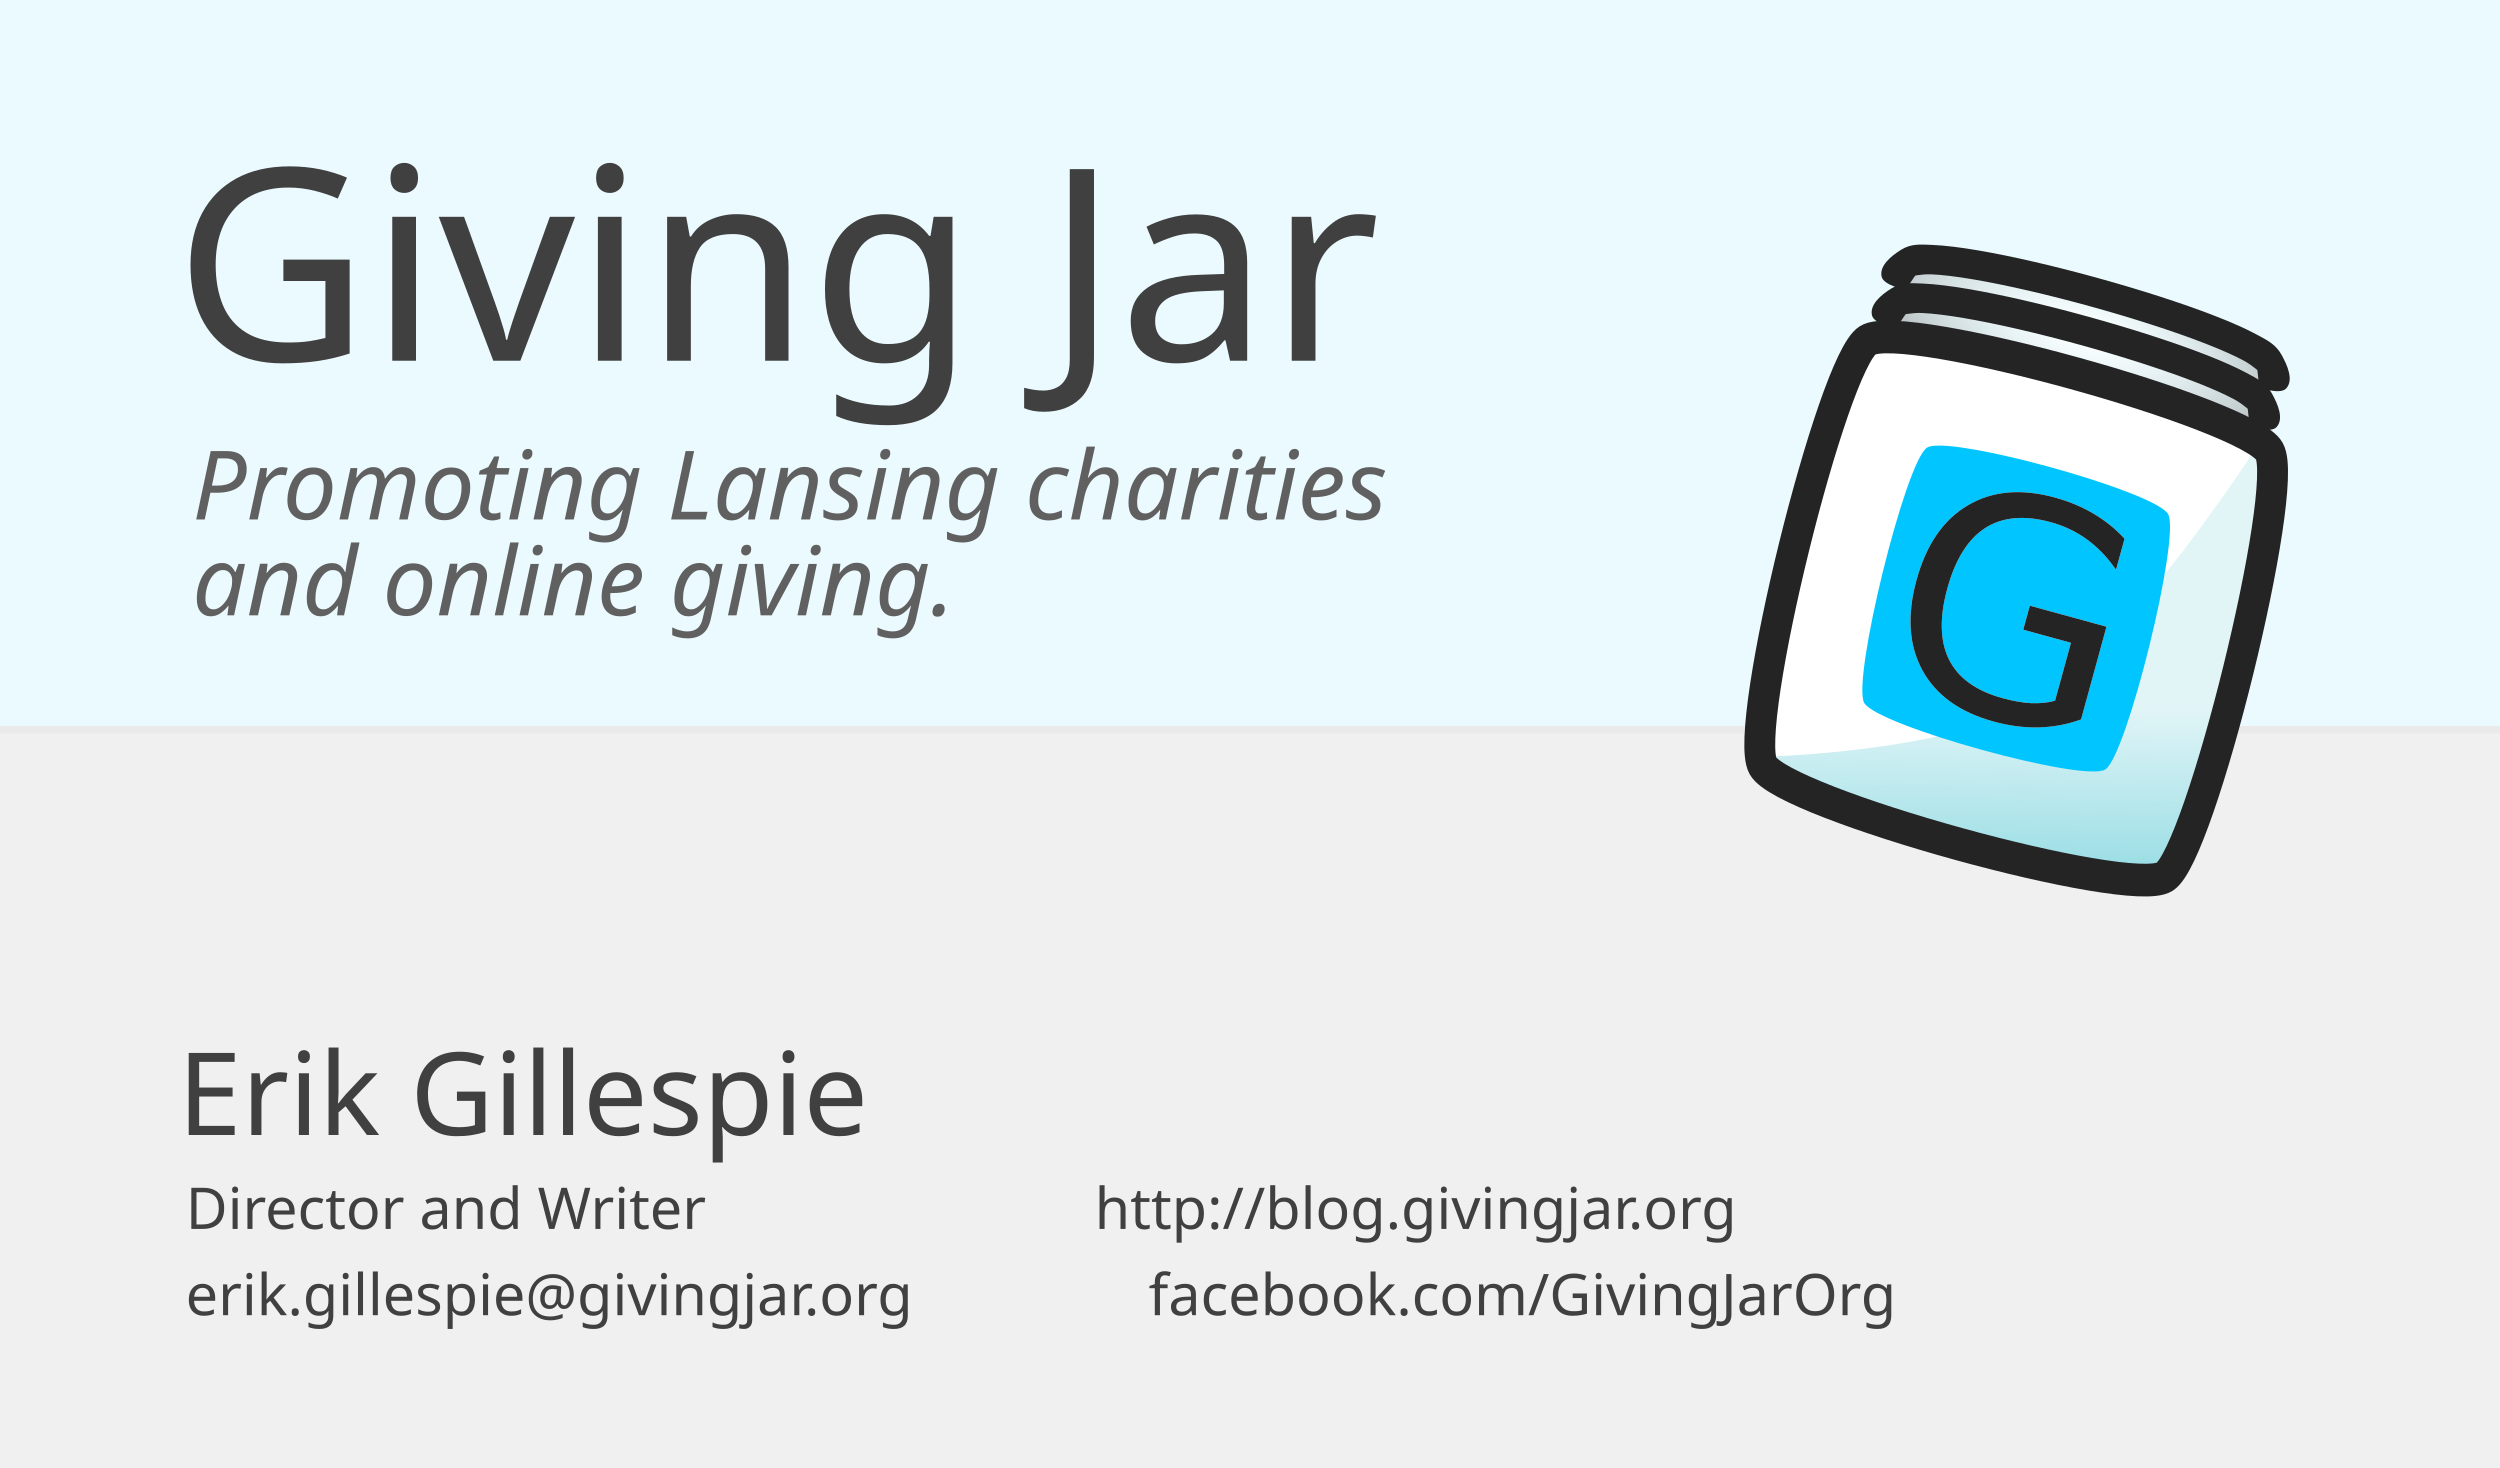
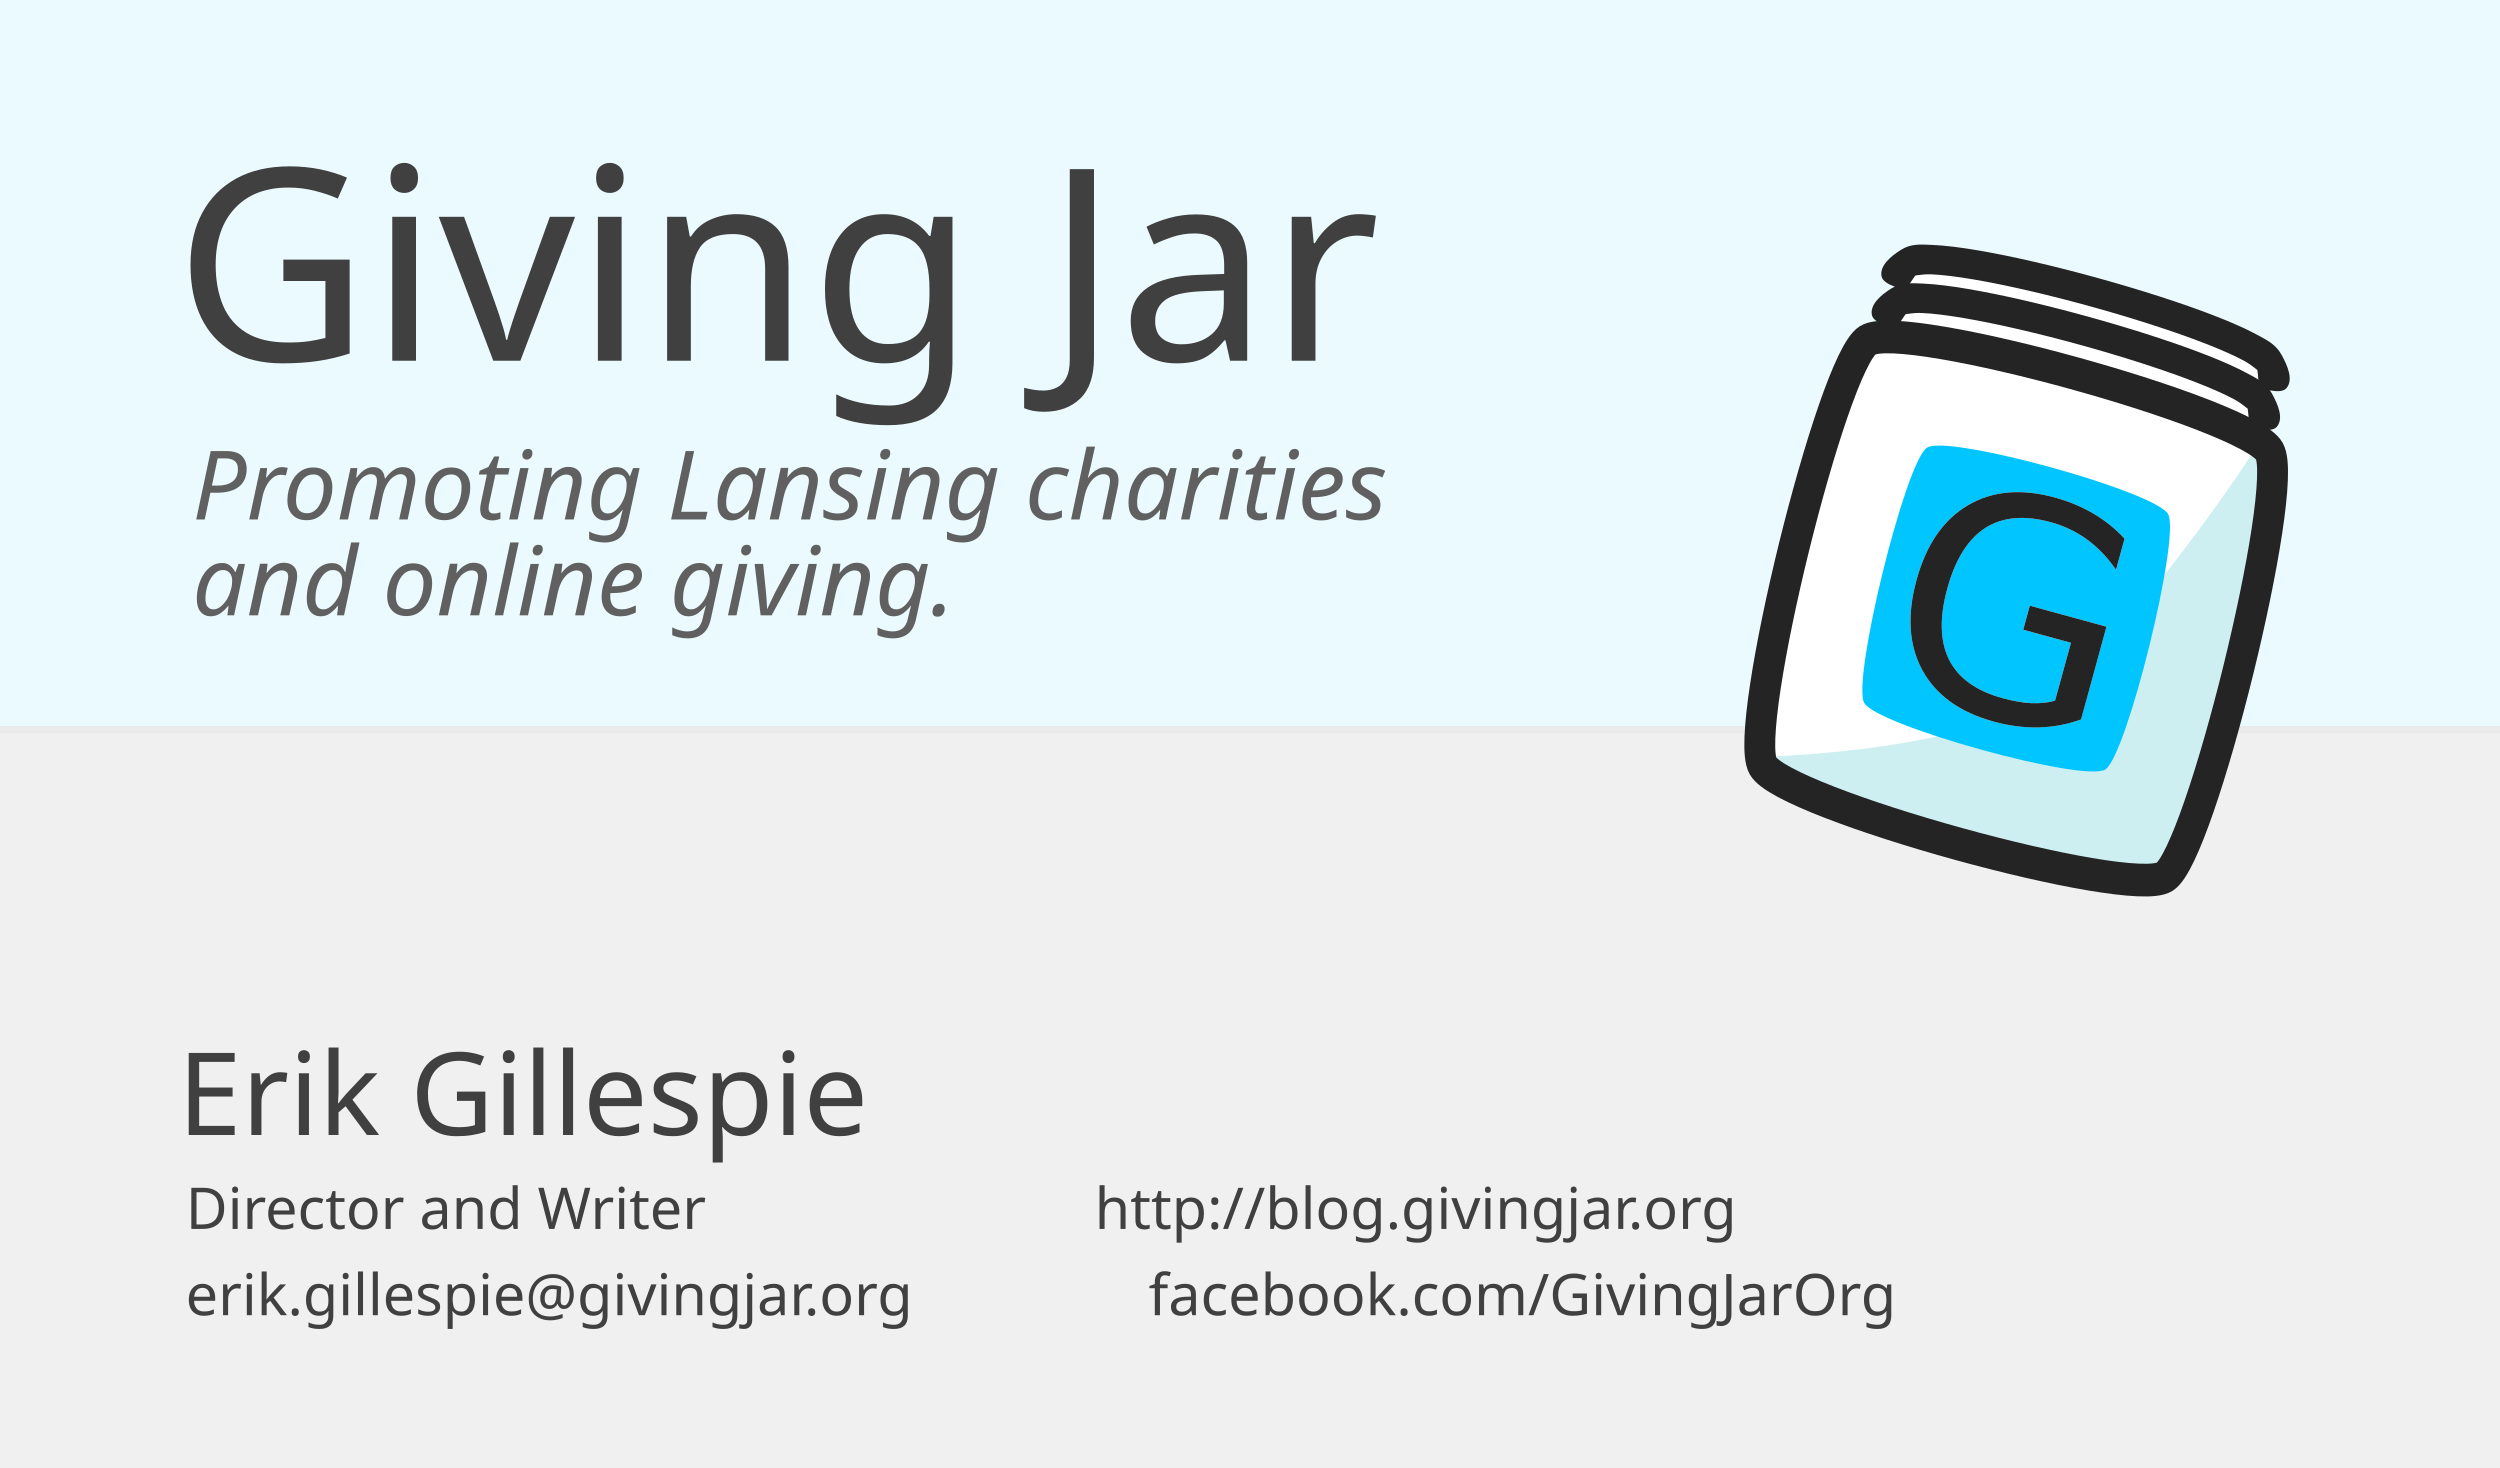
<svg xmlns="http://www.w3.org/2000/svg" xmlns:ns1="http://www.openswatchbook.org/uri/2009/osb" xmlns:xlink="http://www.w3.org/1999/xlink" width="92mm" height="54mm" viewBox="0 0 325.984 191.339" id="svg2" version="1.1">
  <defs id="defs4">
    <linearGradient ns1:paint="solid" id="linearGradient6163">
      <stop id="stop6165" offset="0" style="stop-color:#242424;stop-opacity:1;" />
    </linearGradient>
-     <linearGradient id="linearGradient4877">
-       <stop id="stop4879" offset="0" style="stop-color:#52c6d2;stop-opacity:0.178" />
-       <stop id="stop4881" offset="1" style="stop-color:#52c6d2;stop-opacity:0.58" />
-     </linearGradient>
-     <linearGradient id="linearGradient4869">
-       <stop id="stop4871" offset="0" style="stop-color:#5ce8ff;stop-opacity:0" />
-       <stop id="stop4873" offset="1" style="stop-color:#000000;stop-opacity:0.349" />
-     </linearGradient>
-     <radialGradient gradientUnits="userSpaceOnUse" gradientTransform="matrix(1.267095,0.4072008,-0.175946,0.5474948,-46.71876,-29.12728)" r="35.125" fy="224.613" fx="325.736" cy="224.613" cx="325.736" id="radialGradient4875" xlink:href="#linearGradient4869" />
-     <linearGradient gradientUnits="userSpaceOnUse" y2="326.079" x2="327.645" y1="296.579" x1="327.861" id="linearGradient4883" xlink:href="#linearGradient4877" />
    <linearGradient gradientUnits="userSpaceOnUse" y2="241.299" x2="398.442" y1="241.299" x1="372.973" id="linearGradient6167" xlink:href="#linearGradient6163" />
    <linearGradient xlink:href="#linearGradient6163" id="linearGradient4428" gradientUnits="userSpaceOnUse" x1="372.973" y1="241.299" x2="398.442" y2="241.299" />
  </defs>
  <g id="layer1" transform="translate(0,-861.0236)">
    <rect style="opacity:1;fill:#ebfaff;fill-opacity:1;stroke:none;stroke-width:2;stroke-linecap:round;stroke-linejoin:round;stroke-miterlimit:4;stroke-dasharray:none;stroke-opacity:1" id="rect4163" width="325.984" height="95.669" x="4.8059178e-07" y="861.024" />
    <path style="fill:none;fill-rule:evenodd;stroke:#eaeaea;stroke-width:1px;stroke-linecap:butt;stroke-linejoin:miter;stroke-opacity:1" d="m 0,956.193 325.984,0" id="path4430" />
-     <g transform="matrix(0.6998828,0,0,0.6998828,46.53561,735.8133)" id="layer1-0">
-       <g transform="translate(-4.826666,14.41866)" id="g4170">
-         <path style="opacity:1;fill:#ffffff;fill-opacity:1;stroke:#000000;stroke-width:0;stroke-linecap:square;stroke-linejoin:miter;stroke-miterlimit:4;stroke-dasharray:none;stroke-opacity:1" d="m 296,211.612 64.875,19.25 -2.375,15 -67.875,-20.375 z" id="rect4217" />
-         <path style="opacity:1;fill:#ffffff;fill-opacity:1;stroke:#ffffff;stroke-width:0;stroke-linecap:square;stroke-linejoin:miter;stroke-miterlimit:4;stroke-dasharray:none;stroke-opacity:1" d="m 290.604,226.264 c -1.541,0.03 -2.673,0.227 -3.299,0.615 -6.673,4.143 -23.437,72.211 -19.525,79.279 3.912,7.068 68.175,24.823 74.848,20.68 6.673,-4.143 23.437,-72.209 19.525,-79.277 -3.545,-6.406 -56.655,-21.59 -71.549,-21.297 z" id="rect4174" />
-         <path id="path4867" d="m 296,211.612 64.875,19.25 -2.375,15 -67.875,-20.375 z" style="opacity:1;fill:url(#radialGradient4875);fill-opacity:1;stroke:#000000;stroke-width:0;stroke-linecap:square;stroke-linejoin:miter;stroke-miterlimit:4;stroke-dasharray:none;stroke-opacity:1" />
-         <path style="color:#000000;font-style:normal;font-variant:normal;font-weight:normal;font-stretch:normal;font-size:medium;line-height:normal;font-family:sans-serif;text-indent:0;text-align:start;text-decoration:none;text-decoration-line:none;text-decoration-style:solid;text-decoration-color:#000000;letter-spacing:normal;word-spacing:normal;text-transform:none;direction:ltr;block-progression:tb;writing-mode:lr-tb;baseline-shift:baseline;text-anchor:start;white-space:normal;clip-rule:nonzero;display:inline;overflow:visible;visibility:visible;opacity:1;isolation:auto;mix-blend-mode:normal;color-interpolation:sRGB;color-interpolation-filters:linearRGB;solid-color:#000000;solid-opacity:1;fill:#242424;fill-opacity:1;fill-rule:nonzero;stroke:none;stroke-width:5;stroke-linecap:square;stroke-linejoin:miter;stroke-miterlimit:4;stroke-dasharray:none;stroke-dashoffset:0;stroke-opacity:1;color-rendering:auto;image-rendering:auto;shape-rendering:auto;text-rendering:auto;enable-background:accumulate" d="m 364.278,236.851 c 1.412,-1.551 0.247,-4.244 -0.855,-6.236 -1.102,-1.992 -2.637,-2.717 -4.718,-3.837 -2.081,-1.12 -4.723,-2.278 -7.788,-3.468 -6.13,-2.381 -13.934,-4.872 -21.822,-7.052 -7.888,-2.18 -15.846,-4.042 -22.293,-5.137 -3.224,-0.547 -6.061,-0.905 -8.393,-1.005 -1.166,-0.05 -2.169,-0.114 -3.115,-0.021 -0.945,0.093 -1.834,0.344 -2.775,0.928 -1.881,1.168 -4.082,2.994 -3.622,5 0.39,1.703 4.615,2.483 4.615,2.483 0.904,-1.885 2.005,-2.986 1.626,-2.751 -0.379,0.235 1.066,-0.244 3.06,-0.159 1.994,0.085 4.686,0.414 7.784,0.94 6.196,1.052 14.044,2.883 21.806,5.028 7.761,2.145 15.453,4.607 21.345,6.896 2.946,1.144 5.447,2.249 7.226,3.207 1.779,0.957 2.821,2.124 2.599,1.722 -0.222,-0.402 0.228,1.129 0.148,3.241 0,0 4.011,1.497 5.173,0.221 z" id="path4169-7" />
-         <path id="path4192" d="m 362.478,244.051 c 1.412,-1.551 0.247,-4.244 -0.855,-6.236 -1.102,-1.992 -2.637,-2.717 -4.718,-3.837 -2.081,-1.12 -4.723,-2.278 -7.788,-3.468 -6.13,-2.381 -13.934,-4.872 -21.822,-7.052 -7.888,-2.18 -15.846,-4.042 -22.293,-5.137 -3.224,-0.547 -6.061,-0.905 -8.393,-1.005 -1.166,-0.05 -2.169,-0.114 -3.115,-0.021 -0.945,0.093 -1.834,0.344 -2.775,0.928 -1.881,1.168 -4.082,2.994 -3.622,5 0.39,1.703 4.615,2.483 4.615,2.483 0.904,-1.885 2.005,-2.986 1.626,-2.751 -0.379,0.235 1.066,-0.244 3.06,-0.159 1.994,0.085 4.686,0.414 7.784,0.94 6.196,1.052 14.044,2.883 21.806,5.028 7.761,2.145 15.453,4.607 21.345,6.896 2.946,1.144 5.447,2.249 7.226,3.207 1.779,0.957 2.821,2.124 2.599,1.722 -0.222,-0.402 0.228,1.129 0.148,3.241 0,0 4.011,1.497 5.173,0.221 z" style="color:#000000;font-style:normal;font-variant:normal;font-weight:normal;font-stretch:normal;font-size:medium;line-height:normal;font-family:sans-serif;text-indent:0;text-align:start;text-decoration:none;text-decoration-line:none;text-decoration-style:solid;text-decoration-color:#000000;letter-spacing:normal;word-spacing:normal;text-transform:none;direction:ltr;block-progression:tb;writing-mode:lr-tb;baseline-shift:baseline;text-anchor:start;white-space:normal;clip-rule:nonzero;display:inline;overflow:visible;visibility:visible;opacity:1;isolation:auto;mix-blend-mode:normal;color-interpolation:sRGB;color-interpolation-filters:linearRGB;solid-color:#000000;solid-opacity:1;fill:#242424;fill-opacity:1;fill-rule:nonzero;stroke:none;stroke-width:5;stroke-linecap:square;stroke-linejoin:miter;stroke-miterlimit:4;stroke-dasharray:none;stroke-dashoffset:0;stroke-opacity:1;color-rendering:auto;image-rendering:auto;shape-rendering:auto;text-rendering:auto;enable-background:accumulate" />
-         <path style="opacity:1;fill:url(#linearGradient4883);fill-opacity:1;stroke:#ffffff;stroke-width:0;stroke-linecap:square;stroke-linejoin:miter;stroke-miterlimit:4;stroke-dasharray:none;stroke-opacity:1" d="m 317.699,295.205 c -16.931,9.837 -52.759,10.336 -52.759,10.336 -7.928,1.553 68.173,24.823 74.846,20.68 6.673,-4.143 23.437,-72.209 19.525,-79.277 0,0 -24.681,38.424 -41.612,48.261 z" id="rect4164" />
-         <g transform="matrix(1.379398,0.3783184,-0.3783184,1.379398,-127.7914,-201.4089)" style="font-style:normal;font-weight:normal;font-size:40px;line-height:125%;font-family:sans-serif;letter-spacing:0px;word-spacing:0px;fill:#87decd;fill-opacity:1;stroke:none;stroke-width:1px;stroke-linecap:butt;stroke-linejoin:miter;stroke-opacity:1" id="flowRoot4183">
-           <path style="font-style:normal;font-variant:normal;font-weight:normal;font-stretch:normal;font-size:40px;line-height:125%;font-family:'Estrangelo Edessa';-inkscape-font-specification:'Estrangelo Edessa, Normal';text-align:start;writing-mode:lr-tb;text-anchor:start;fill:#00c5fe;fill-opacity:1" d="m 371.005,223.686 c -0.62,0.183 -1.056,0.388 -1.266,0.615 -2.24,2.417 -1.469,31.812 0.897,34.237 2.367,2.425 30.334,2.48 32.574,0.063 2.24,-2.417 1.469,-31.813 -0.898,-34.239 -2.145,-2.198 -25.315,-2.448 -31.308,-0.676 z m 11.81,3.049 c 1.431,-0.375 3,-0.564 4.709,-0.564 1.901,0 3.705,0.235 5.411,0.704 1.719,0.469 3.301,1.158 4.746,2.07 l 6.1e-4,4.199 c -1.458,-1.237 -3.008,-2.168 -4.649,-2.793 -1.641,-0.625 -3.366,-0.938 -5.176,-0.938 -3.568,0 -6.25,0.996 -8.047,2.989 -1.784,1.992 -2.676,4.961 -2.676,8.907 0,3.932 0.891,6.894 2.675,8.886 1.797,1.992 4.48,2.989 8.048,2.989 1.393,0 2.636,-0.117 3.729,-0.352 1.094,-0.247 2.078,-0.625 2.95,-1.133 l 8e-5,-7.832 -6.446,-7.3e-4 -8e-5,-3.242 10.352,0.001 4e-5,12.52 c -1.523,1.081 -3.204,1.9 -5.04,2.46 -1.836,0.547 -3.796,0.821 -5.879,0.821 -4.557,-1e-5 -8.125,-1.328 -10.703,-3.984 -2.565,-2.669 -3.848,-6.38 -3.848,-11.133 1e-5,-4.766 1.283,-8.476 3.848,-11.133 1.611,-1.668 3.609,-2.815 5.993,-3.44 z" id="path4220" />
-         </g>
-         <g transform="matrix(1.379398,0.3783184,-0.3783184,1.379398,-127.7914,-201.4089)" style="font-style:normal;font-weight:normal;font-size:40px;line-height:125%;font-family:sans-serif;letter-spacing:0px;word-spacing:0px;fill:url(#linearGradient6167);fill-opacity:1;stroke:none;stroke-width:1px;stroke-linecap:butt;stroke-linejoin:miter;stroke-opacity:1" id="flowRoot4158">
-           <path d="m 394.536,251.699 0,-7.832 -6.445,0 0,-3.242 10.352,0 0,12.52 q -2.285,1.621 -5.039,2.461 -2.754,0.82 -5.879,0.82 -6.836,0 -10.703,-3.984 -3.848,-4.004 -3.848,-11.133 0,-7.148 3.848,-11.133 3.867,-4.004 10.703,-4.004 2.852,0 5.41,0.703 2.578,0.703 4.746,2.07 l 0,4.199 q -2.188,-1.855 -4.648,-2.793 -2.461,-0.938 -5.176,-0.938 -5.352,0 -8.047,2.988 -2.676,2.988 -2.676,8.906 0,5.898 2.676,8.887 2.695,2.988 8.047,2.988 2.09,0 3.73,-0.352 1.641,-0.371 2.949,-1.133 z" style="font-style:normal;font-variant:normal;font-weight:normal;font-stretch:normal;font-size:40px;line-height:125%;font-family:'Estrangelo Edessa';-inkscape-font-specification:'Estrangelo Edessa, Normal';text-align:start;writing-mode:lr-tb;text-anchor:start;fill:url(#linearGradient4428);fill-opacity:1" id="path4282" />
-         </g>
-         <path style="opacity:1;fill:none;fill-opacity:1;stroke:#242424;stroke-width:5;stroke-linecap:square;stroke-linejoin:miter;stroke-miterlimit:4;stroke-dasharray:none;stroke-opacity:1" id="path4169" d="m 644.174,472.535 c -5.8,3.4 -61.654,-11.171 -65.054,-16.971 -3.4,-5.8 11.171,-61.654 16.971,-65.054 5.8,-3.4 61.654,11.171 65.054,16.971 3.4,5.8 -11.171,61.654 -16.971,65.054 z" transform="matrix(1.150535,0,0,1.218657,-399.5189,-248.0189)" />
-       </g>
+     <path style="opacity:1;fill:#ffffff;fill-opacity:1;stroke:#000000;stroke-width:0;stroke-linecap:square;stroke-linejoin:miter;stroke-miterlimit:4;stroke-dasharray:none;stroke-opacity:1" d="m 250.323,894.008 45.405,13.473 -1.662,10.498 -47.505,-14.26 z" id="rect4217" />
+     <path style="opacity:1;fill:#ffffff;fill-opacity:1;stroke:#ffffff;stroke-width:0;stroke-linecap:square;stroke-linejoin:miter;stroke-miterlimit:4;stroke-dasharray:none;stroke-opacity:1" d="m 246.546,904.263 c -1.078,0.021 -1.871,0.159 -2.309,0.431 -4.67,2.9 -16.403,50.539 -13.665,55.486 2.738,4.947 47.714,17.373 52.385,14.473 4.67,-2.9 16.403,-50.538 13.665,-55.485 -2.481,-4.483 -39.652,-15.111 -50.076,-14.905 z" id="rect4174" />
+     <path id="path4867" d="m 250.323,894.008 45.405,13.473 -1.662,10.498 -47.505,-14.26 z" style="opacity:1;fill:none;fill-opacity:1;stroke:#000000;stroke-width:0;stroke-linecap:square;stroke-linejoin:miter;stroke-miterlimit:4;stroke-dasharray:none;stroke-opacity:1" />
+     <path style="color:#000000;font-style:normal;font-variant:normal;font-weight:normal;font-stretch:normal;font-size:medium;line-height:normal;font-family:sans-serif;text-indent:0;text-align:start;text-decoration:none;text-decoration-line:none;text-decoration-style:solid;text-decoration-color:#000000;letter-spacing:normal;word-spacing:normal;text-transform:none;direction:ltr;block-progression:tb;writing-mode:lr-tb;baseline-shift:baseline;text-anchor:start;white-space:normal;clip-rule:nonzero;display:inline;overflow:visible;visibility:visible;opacity:1;isolation:auto;mix-blend-mode:normal;color-interpolation:sRGB;color-interpolation-filters:linearRGB;solid-color:#000000;solid-opacity:1;fill:#242424;fill-opacity:1;fill-rule:nonzero;stroke:none;stroke-width:5;stroke-linecap:square;stroke-linejoin:miter;stroke-miterlimit:4;stroke-dasharray:none;stroke-dashoffset:0;stroke-opacity:1;color-rendering:auto;image-rendering:auto;shape-rendering:auto;text-rendering:auto;enable-background:accumulate" d="m 298.11,911.672 c 0.989,-1.086 0.173,-2.97 -0.599,-4.364 -0.772,-1.394 -1.846,-1.902 -3.302,-2.685 -1.456,-0.784 -3.306,-1.594 -5.451,-2.427 -4.29,-1.666 -9.752,-3.41 -15.273,-4.936 -5.521,-1.526 -11.09,-2.829 -15.603,-3.595 -2.256,-0.383 -4.242,-0.633 -5.874,-0.703 -0.816,-0.035 -1.518,-0.08 -2.18,-0.015 -0.662,0.065 -1.284,0.241 -1.942,0.649 -1.316,0.817 -2.857,2.095 -2.535,3.499 0.273,1.192 3.23,1.738 3.23,1.738 0.633,-1.319 1.403,-2.09 1.138,-1.925 -0.265,0.165 0.746,-0.171 2.142,-0.111 1.396,0.06 3.28,0.29 5.448,0.658 4.337,0.736 9.829,2.018 15.261,3.519 5.432,1.501 10.815,3.225 14.939,4.826 2.062,0.801 3.812,1.574 5.057,2.244 1.245,0.67 1.974,1.486 1.819,1.205 -0.156,-0.281 0.16,0.79 0.103,2.268 0,0 2.808,1.048 3.621,0.154 z" id="path4169-7" />
+     <path id="path4192" d="m 296.85,916.711 c 0.989,-1.086 0.173,-2.97 -0.599,-4.364 -0.772,-1.394 -1.846,-1.902 -3.302,-2.685 -1.456,-0.784 -3.306,-1.594 -5.451,-2.427 -4.29,-1.666 -9.752,-3.41 -15.273,-4.936 -5.521,-1.526 -11.09,-2.829 -15.603,-3.595 -2.256,-0.383 -4.242,-0.633 -5.874,-0.703 -0.816,-0.035 -1.518,-0.08 -2.18,-0.015 -0.662,0.065 -1.284,0.241 -1.942,0.649 -1.316,0.817 -2.857,2.095 -2.535,3.499 0.273,1.192 3.23,1.738 3.23,1.738 0.633,-1.319 1.403,-2.09 1.138,-1.925 -0.265,0.165 0.746,-0.171 2.142,-0.111 1.396,0.06 3.28,0.29 5.448,0.658 4.337,0.736 9.829,2.018 15.261,3.519 5.432,1.501 10.815,3.225 14.939,4.826 2.062,0.801 3.812,1.574 5.057,2.244 1.245,0.67 1.974,1.486 1.819,1.205 -0.156,-0.281 0.16,0.79 0.103,2.268 0,0 2.808,1.048 3.621,0.154 z" style="color:#000000;font-style:normal;font-variant:normal;font-weight:normal;font-stretch:normal;font-size:medium;line-height:normal;font-family:sans-serif;text-indent:0;text-align:start;text-decoration:none;text-decoration-line:none;text-decoration-style:solid;text-decoration-color:#000000;letter-spacing:normal;word-spacing:normal;text-transform:none;direction:ltr;block-progression:tb;writing-mode:lr-tb;baseline-shift:baseline;text-anchor:start;white-space:normal;clip-rule:nonzero;display:inline;overflow:visible;visibility:visible;opacity:1;isolation:auto;mix-blend-mode:normal;color-interpolation:sRGB;color-interpolation-filters:linearRGB;solid-color:#000000;solid-opacity:1;fill:#242424;fill-opacity:1;fill-rule:nonzero;stroke:none;stroke-width:5;stroke-linecap:square;stroke-linejoin:miter;stroke-miterlimit:4;stroke-dasharray:none;stroke-dashoffset:0;stroke-opacity:1;color-rendering:auto;image-rendering:auto;shape-rendering:auto;text-rendering:auto;enable-background:accumulate" />
+     <path style="opacity:0.5;fill:#52c6d2;fill-opacity:0.58;stroke:#ffffff;stroke-width:0;stroke-linecap:square;stroke-linejoin:miter;stroke-miterlimit:4;stroke-dasharray:none;stroke-opacity:1" d="m 265.509,952.513 c -11.849,6.885 -36.925,7.234 -36.925,7.234 -5.549,1.087 47.713,17.373 52.383,14.473 4.67,-2.9 16.403,-50.538 13.665,-55.485 0,0 -17.274,26.892 -29.123,33.777 z" id="rect4164" />
+     <g transform="matrix(0.9654173,0.2647785,-0.2647785,0.9654173,-46.2815,604.942)" style="font-style:normal;font-weight:normal;font-size:40px;line-height:125%;font-family:sans-serif;letter-spacing:0px;word-spacing:0px;fill:#87decd;fill-opacity:1;stroke:none;stroke-width:1px;stroke-linecap:butt;stroke-linejoin:miter;stroke-opacity:1" id="flowRoot4183">
+       <path style="font-style:normal;font-variant:normal;font-weight:normal;font-stretch:normal;font-size:40px;line-height:125%;font-family:'Estrangelo Edessa';-inkscape-font-specification:'Estrangelo Edessa, Normal';text-align:start;writing-mode:lr-tb;text-anchor:start;fill:#00c5fe;fill-opacity:1" d="m 371.005,223.686 c -0.62,0.183 -1.056,0.388 -1.266,0.615 -2.24,2.417 -1.469,31.812 0.897,34.237 2.367,2.425 30.334,2.48 32.574,0.063 2.24,-2.417 1.469,-31.813 -0.898,-34.239 -2.145,-2.198 -25.315,-2.448 -31.308,-0.676 z m 11.81,3.049 c 1.431,-0.375 3,-0.564 4.709,-0.564 1.901,0 3.705,0.235 5.411,0.704 1.719,0.469 3.301,1.158 4.746,2.07 l 6.1e-4,4.199 c -1.458,-1.237 -3.008,-2.168 -4.649,-2.793 -1.641,-0.625 -3.366,-0.938 -5.176,-0.938 -3.568,0 -6.25,0.996 -8.047,2.989 -1.784,1.992 -2.676,4.961 -2.676,8.907 0,3.932 0.891,6.894 2.675,8.886 1.797,1.992 4.48,2.989 8.048,2.989 1.393,0 2.636,-0.117 3.729,-0.352 1.094,-0.247 2.078,-0.625 2.95,-1.133 l 8e-5,-7.832 -6.446,-7.3e-4 -8e-5,-3.242 10.352,0.001 4e-5,12.52 c -1.523,1.081 -3.204,1.9 -5.04,2.46 -1.836,0.547 -3.796,0.821 -5.879,0.821 -4.557,-1e-5 -8.125,-1.328 -10.703,-3.984 -2.565,-2.669 -3.848,-6.38 -3.848,-11.133 1e-5,-4.766 1.283,-8.476 3.848,-11.133 1.611,-1.668 3.609,-2.815 5.993,-3.44 z" id="path4220" />
    </g>
+     <g transform="matrix(0.9654173,0.2647785,-0.2647785,0.9654173,-46.2815,604.942)" style="font-style:normal;font-weight:normal;font-size:40px;line-height:125%;font-family:sans-serif;letter-spacing:0px;word-spacing:0px;fill:url(#linearGradient6167);fill-opacity:1;stroke:none;stroke-width:1px;stroke-linecap:butt;stroke-linejoin:miter;stroke-opacity:1" id="flowRoot4158">
+       <path d="m 394.536,251.699 0,-7.832 -6.445,0 0,-3.242 10.352,0 0,12.52 q -2.285,1.621 -5.039,2.461 -2.754,0.82 -5.879,0.82 -6.836,0 -10.703,-3.984 -3.848,-4.004 -3.848,-11.133 0,-7.148 3.848,-11.133 3.867,-4.004 10.703,-4.004 2.852,0 5.41,0.703 2.578,0.703 4.746,2.07 l 0,4.199 q -2.188,-1.855 -4.648,-2.793 -2.461,-0.938 -5.176,-0.938 -5.352,0 -8.047,2.988 -2.676,2.988 -2.676,8.906 0,5.898 2.676,8.887 2.695,2.988 8.047,2.988 2.09,0 3.73,-0.352 1.641,-0.371 2.949,-1.133 z" style="font-style:normal;font-variant:normal;font-weight:normal;font-stretch:normal;font-size:40px;line-height:125%;font-family:'Estrangelo Edessa';-inkscape-font-specification:'Estrangelo Edessa, Normal';text-align:start;writing-mode:lr-tb;text-anchor:start;fill:url(#linearGradient4428);fill-opacity:1" id="path4282" />
+     </g>
+     <path style="opacity:1;fill:none;fill-opacity:1;stroke:#242424;stroke-width:5;stroke-linecap:square;stroke-linejoin:miter;stroke-miterlimit:4;stroke-dasharray:none;stroke-opacity:1" id="path4169" d="m 644.174,472.535 c -5.8,3.4 -61.654,-11.171 -65.054,-16.971 -3.4,-5.8 11.171,-61.654 16.971,-65.054 5.8,-3.4 61.654,11.171 65.054,16.971 3.4,5.8 -11.171,61.654 -16.971,65.054 z" transform="matrix(0.8052399,0,0,0.8529172,-236.4589,572.3205)" />
    <text xml:space="preserve" style="font-style:normal;font-weight:normal;font-size:40px;line-height:125%;font-family:sans-serif;letter-spacing:0px;word-spacing:0px;fill:#000000;fill-opacity:1;stroke:none;stroke-width:1px;stroke-linecap:butt;stroke-linejoin:miter;stroke-opacity:1" x="22.699" y="908.058" id="text4432">
      <tspan id="tspan4434" x="22.699" y="908.058" style="font-style:normal;font-variant:normal;font-weight:normal;font-stretch:normal;font-size:35px;font-family:'Estrangelo Edessa';-inkscape-font-specification:'Estrangelo Edessa';fill:#404040;fill-opacity:1">Giving Jar</tspan>
    </text>
    <text xml:space="preserve" style="font-style:normal;font-weight:normal;font-size:40px;line-height:100%;font-family:sans-serif;letter-spacing:0px;word-spacing:0px;fill:#000000;fill-opacity:1;stroke:none;stroke-width:1px;stroke-linecap:butt;stroke-linejoin:miter;stroke-opacity:1" x="25.069" y="928.761" id="text4432-8">
      <tspan x="25.069" y="928.761" style="font-style:italic;font-variant:normal;font-weight:normal;font-stretch:normal;font-size:12.5px;line-height:100%;font-family:'Estrangelo Edessa';-inkscape-font-specification:'Estrangelo Edessa';fill:#606060;fill-opacity:1" id="tspan4192">Promoting Lansing charities</tspan>
      <tspan x="25.069" y="941.261" style="font-style:italic;font-variant:normal;font-weight:normal;font-stretch:normal;font-size:12.5px;line-height:100%;font-family:'Estrangelo Edessa';-inkscape-font-specification:'Estrangelo Edessa';fill:#606060;fill-opacity:1" id="tspan4196">and online giving.</tspan>
    </text>
    <text xml:space="preserve" style="font-style:normal;font-weight:normal;font-size:40px;line-height:125%;font-family:sans-serif;letter-spacing:0px;word-spacing:0px;fill:#000000;fill-opacity:1;stroke:none;stroke-width:1px;stroke-linecap:butt;stroke-linejoin:miter;stroke-opacity:1" x="23.158" y="1009.02" id="text4198">
      <tspan id="tspan4200" x="23.158" y="1009.02" style="font-size:15px;fill:#404040;fill-opacity:1">Erik Gillespie</tspan>
    </text>
    <flowRoot xml:space="preserve" id="flowRoot4202" style="font-style:normal;font-weight:normal;font-size:40px;line-height:125%;font-family:sans-serif;letter-spacing:0px;word-spacing:0px;fill:#000000;fill-opacity:1;stroke:none;stroke-width:1px;stroke-linecap:butt;stroke-linejoin:miter;stroke-opacity:1" transform="translate(0,861.0236)">
      <flowRegion id="flowRegion4204">
        <rect id="rect4206" width="257.066" height="41.542" x="38.418" y="139.167" />
      </flowRegion>
      <flowPara id="flowPara4208">Direct</flowPara>
    </flowRoot>
    <text xml:space="preserve" style="font-style:normal;font-weight:normal;font-size:40px;line-height:150%;font-family:sans-serif;letter-spacing:0px;word-spacing:0px;fill:#000000;fill-opacity:1;stroke:none;stroke-width:1px;stroke-linecap:butt;stroke-linejoin:miter;stroke-opacity:1" x="299.254" y="1021.269" id="text4210">
      <tspan x="299.254" y="1021.269" style="font-size:7.5px;line-height:150%;text-align:end;text-anchor:end;fill:#404040;fill-opacity:1" id="tspan4218">http://blog.givingjar.org</tspan>
      <tspan x="299.254" y="1032.519" style="font-size:7.5px;line-height:150%;text-align:end;text-anchor:end;fill:#404040;fill-opacity:1" id="tspan4261">facebook.com/GivingJarOrg</tspan>
    </text>
    <text xml:space="preserve" style="font-style:normal;font-weight:normal;font-size:40px;line-height:150%;font-family:sans-serif;letter-spacing:0px;word-spacing:0px;fill:#000000;fill-opacity:1;stroke:none;stroke-width:1px;stroke-linecap:butt;stroke-linejoin:miter;stroke-opacity:1" x="24.216" y="1021.269" id="text4210-9">
      <tspan x="24.216" y="1021.269" style="font-size:7.5px;line-height:150%;text-align:start;text-anchor:start;fill:#404040;fill-opacity:1" id="tspan4218-6">Director and Writer</tspan>
      <tspan x="24.216" y="1032.519" style="font-size:7.5px;line-height:150%;text-align:start;text-anchor:start;fill:#404040;fill-opacity:1" id="tspan4257">erik.gillespie@givingjar.org</tspan>
    </text>
  </g>
</svg>
